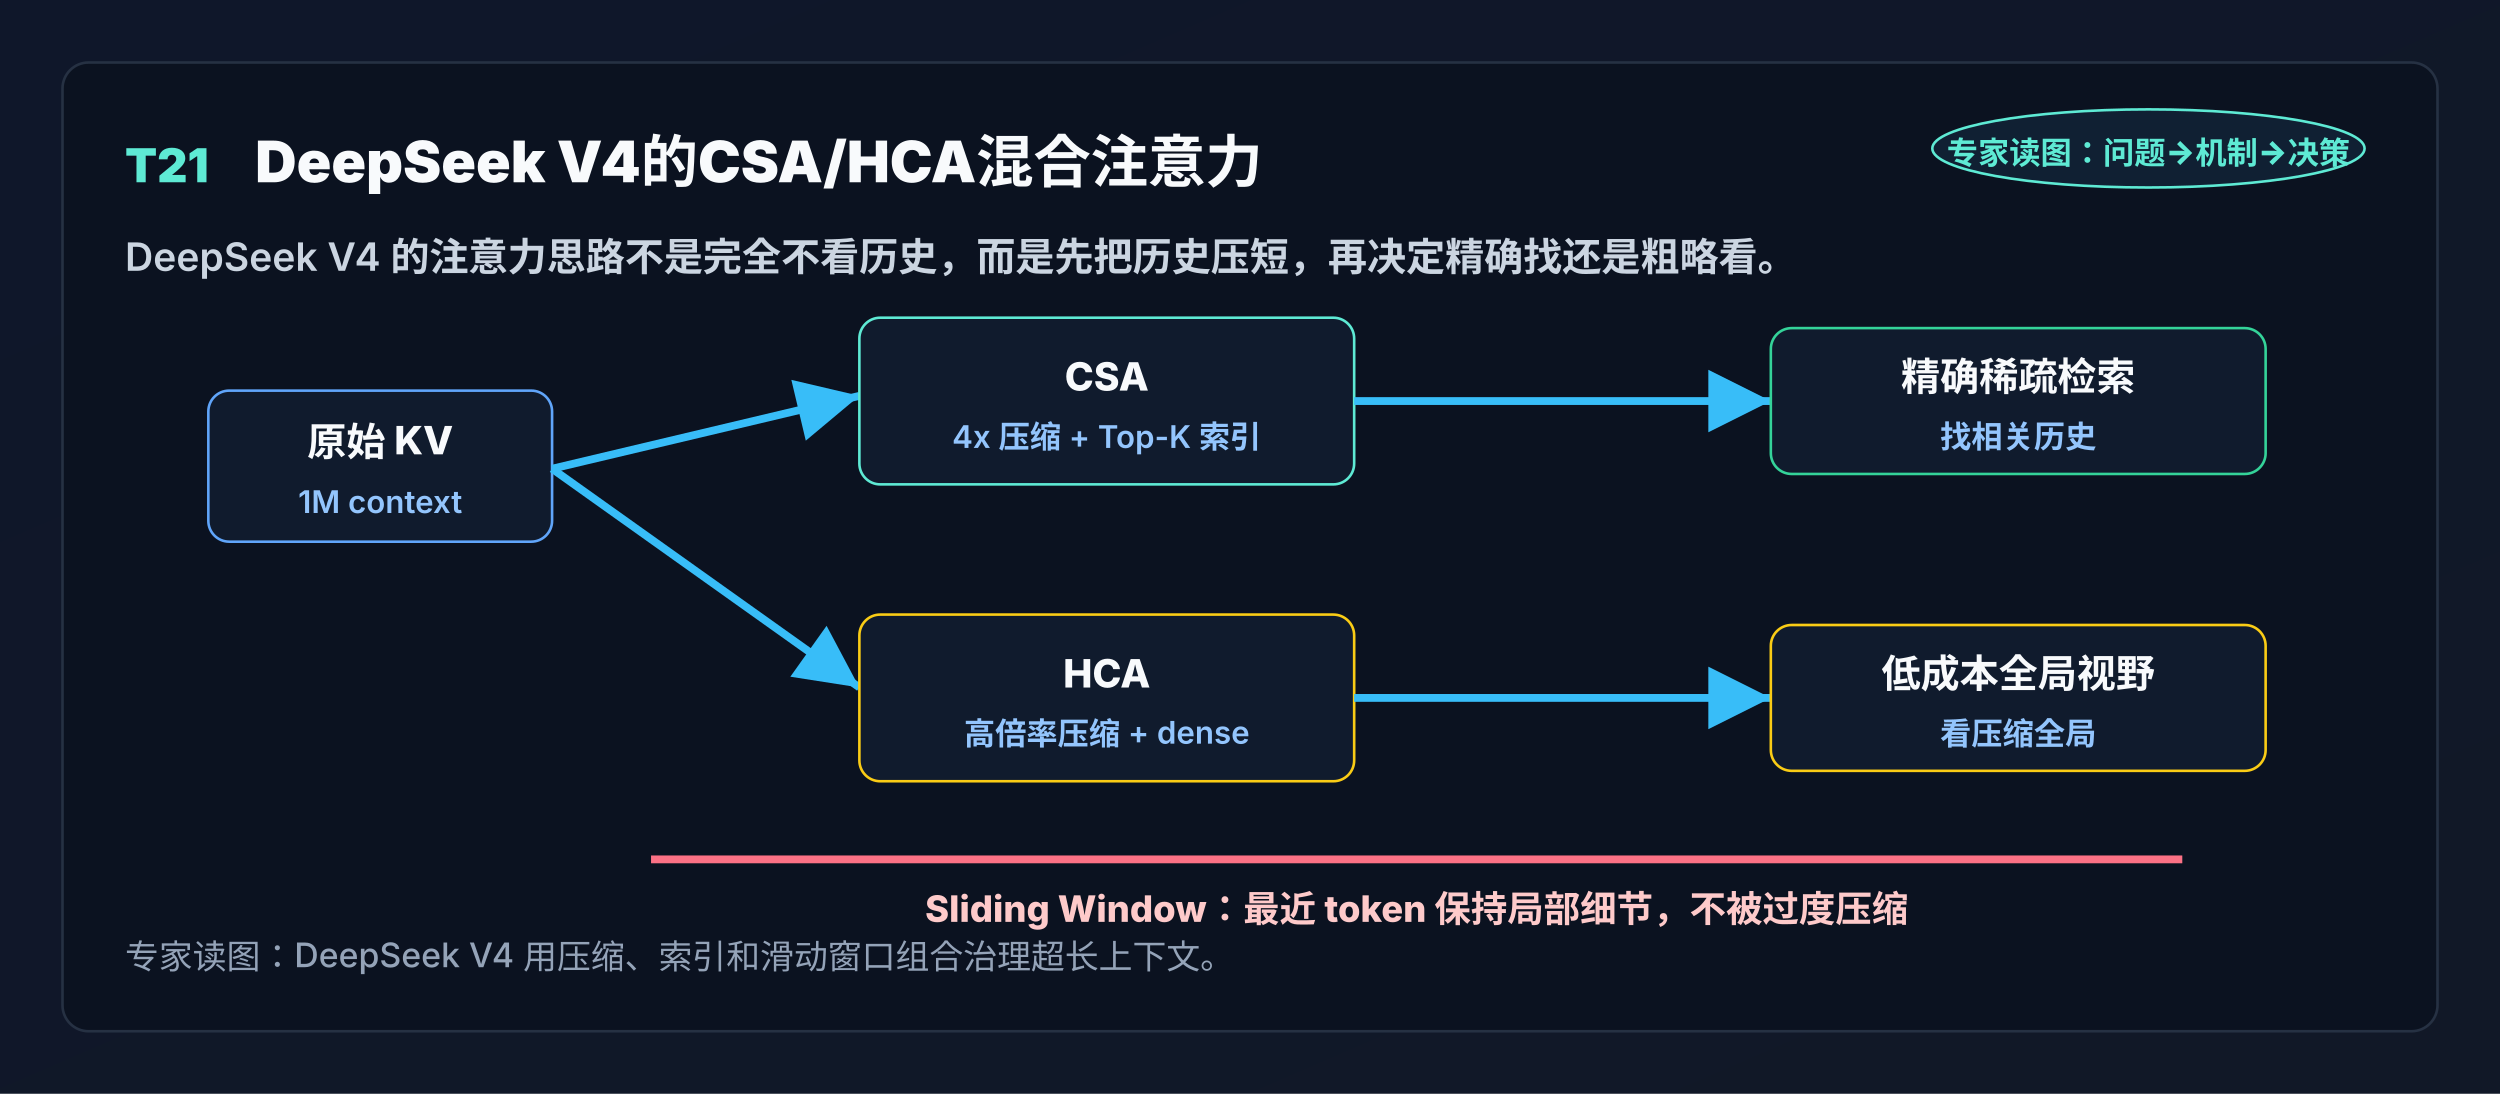
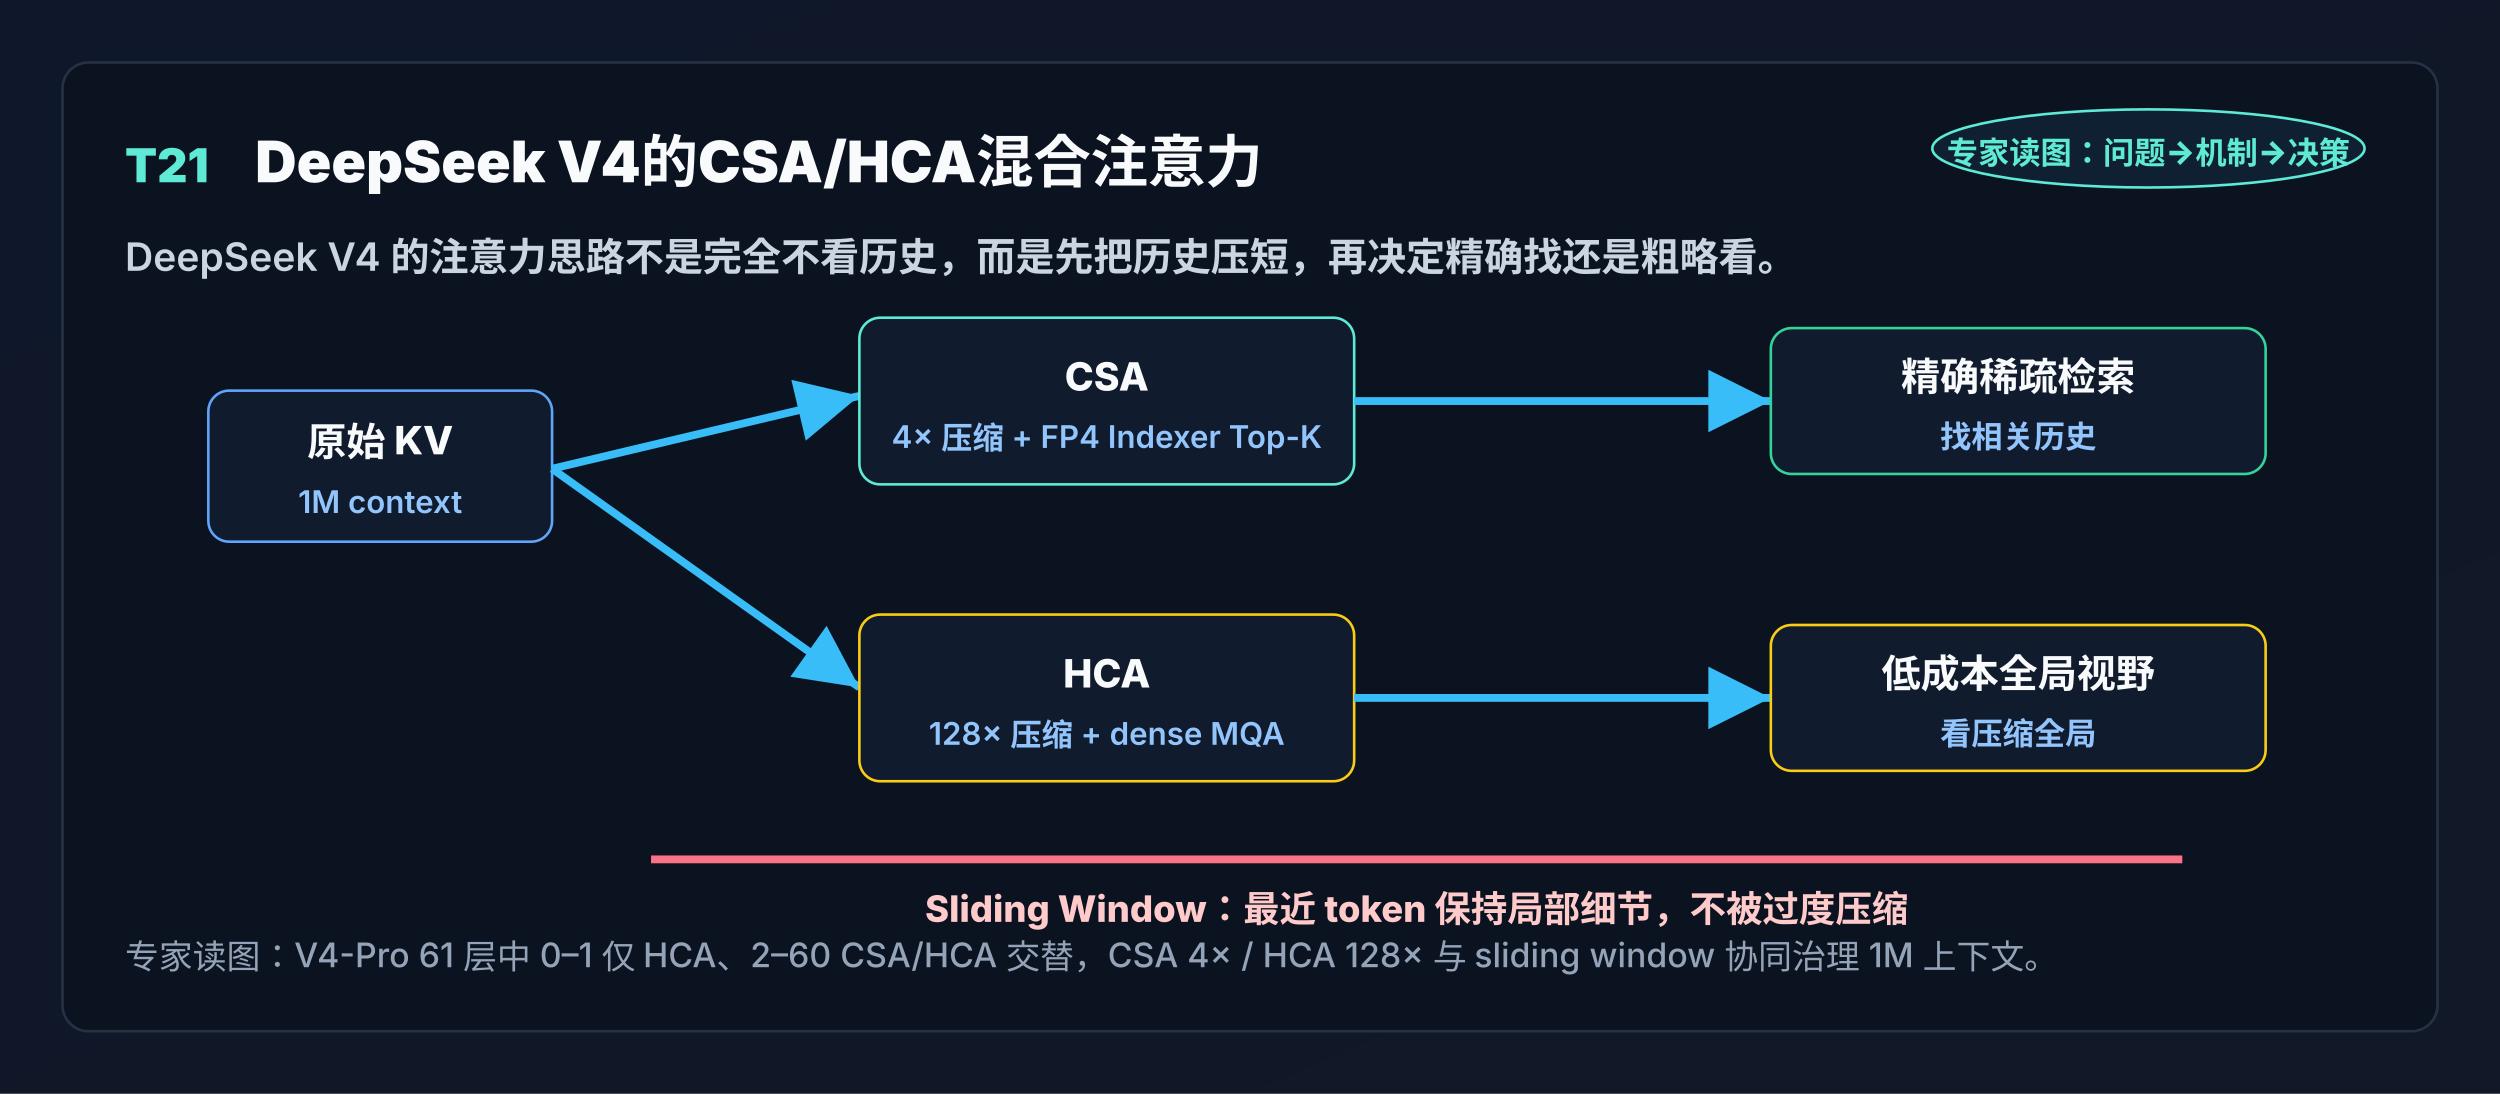
<svg xmlns="http://www.w3.org/2000/svg" width="960" height="420" viewBox="0 0 960 420" role="img" aria-labelledby="title desc">
  <defs>
    <marker id="arrow" markerWidth="12" markerHeight="12" refX="10" refY="6" orient="auto">
      <path d="M2,2 L10,6 L2,10 Z" fill="#38bdf8" />
    </marker>
    <linearGradient id="bg" x1="0" y1="0" x2="1" y2="1">
      <stop offset="0" stop-color="#0f172a" />
      <stop offset="1" stop-color="#111827" />
    </linearGradient>
  </defs>
  <rect width="960" height="420" fill="url(#bg)" />
  <rect x="24" y="24" width="912" height="372" rx="10" fill="#0b1220" stroke="#263143" />
  <text x="48" y="70" text-anchor="start" fill="#5eead4" font-size="18" font-weight="900" font-family="Inter, Microsoft YaHei, Segoe UI, sans-serif">T21</text>
  <text x="98" y="70" text-anchor="start" fill="#f8fafc" font-size="22" font-weight="900" font-family="Inter, Microsoft YaHei, Segoe UI, sans-serif">DeepSeek V4的CSA/HCA混合注意力</text>
  <text x="48" y="104" text-anchor="start" fill="#cbd5e1" font-size="15" font-weight="600" font-family="Inter, Microsoft YaHei, Segoe UI, sans-serif">DeepSeek V4 的注意力思路不是完全不看历史，而是先把历史压短，再决定精确找还是粗略看。</text>
  <rect x="742" y="42" width="166" height="30" rx="999" fill="#102033" stroke="#5eead4" opacity="1" />
  <text x="825" y="63" text-anchor="middle" fill="#5eead4" font-size="12" font-weight="900" font-family="Inter, Microsoft YaHei, Segoe UI, sans-serif">专家读图：问题→机制→决策</text>
  <rect x="80" y="150" width="132" height="58" rx="8" fill="#101b2d" stroke="#60a5fa" opacity="1" />
  <text x="146" y="175" text-anchor="middle" fill="#f8fafc" font-size="15" font-weight="800" font-family="Inter, Microsoft YaHei, Segoe UI, sans-serif">原始 KV</text>
  <text x="146" y="197" text-anchor="middle" fill="#93c5fd" font-size="12" font-weight="600" font-family="Inter, Microsoft YaHei, Segoe UI, sans-serif">1M context</text>
  <path d="M 212 180 L 330 152" stroke="#38bdf8" stroke-width="3" marker-end="url(#arrow)" fill="none" />
  <path d="M 212 180 L 330 264" stroke="#38bdf8" stroke-width="3" marker-end="url(#arrow)" fill="none" />
  <rect x="330" y="122" width="190" height="64" rx="8" fill="#101b2d" stroke="#5eead4" opacity="1" />
  <text x="425" y="150" text-anchor="middle" fill="#f8fafc" font-size="15" font-weight="800" font-family="Inter, Microsoft YaHei, Segoe UI, sans-serif">CSA</text>
-   <text x="425" y="172" text-anchor="middle" fill="#93c5fd" font-size="12" font-weight="600" font-family="Inter, Microsoft YaHei, Segoe UI, sans-serif">4x 压缩 + Top-K 索引</text>
+   <text x="425" y="172" text-anchor="middle" fill="#93c5fd" font-size="12" font-weight="600" font-family="Inter, Microsoft YaHei, Segoe UI, sans-serif">4× 压缩 + FP4 Indexer Top-K</text>
  <rect x="330" y="236" width="190" height="64" rx="8" fill="#101b2d" stroke="#facc15" opacity="1" />
  <text x="425" y="264" text-anchor="middle" fill="#f8fafc" font-size="15" font-weight="800" font-family="Inter, Microsoft YaHei, Segoe UI, sans-serif">HCA</text>
-   <text x="425" y="286" text-anchor="middle" fill="#93c5fd" font-size="12" font-weight="600" font-family="Inter, Microsoft YaHei, Segoe UI, sans-serif">高倍率压缩 + dense</text>
+   <text x="425" y="286" text-anchor="middle" fill="#93c5fd" font-size="12" font-weight="600" font-family="Inter, Microsoft YaHei, Segoe UI, sans-serif">128× 压缩 + dense MQA</text>
  <path d="M 520 154 L 680 154" stroke="#38bdf8" stroke-width="3" marker-end="url(#arrow)" fill="none" />
  <path d="M 520 268 L 680 268" stroke="#38bdf8" stroke-width="3" marker-end="url(#arrow)" fill="none" />
  <rect x="680" y="126" width="190" height="56" rx="8" fill="#101b2d" stroke="#34d399" opacity="1" />
  <text x="775" y="150" text-anchor="middle" fill="#f8fafc" font-size="15" font-weight="800" font-family="Inter, Microsoft YaHei, Segoe UI, sans-serif">精确稀疏检索</text>
  <text x="775" y="172" text-anchor="middle" fill="#93c5fd" font-size="12" font-weight="600" font-family="Inter, Microsoft YaHei, Segoe UI, sans-serif">找相关历史</text>
  <rect x="680" y="240" width="190" height="56" rx="8" fill="#101b2d" stroke="#facc15" opacity="1" />
  <text x="775" y="264" text-anchor="middle" fill="#f8fafc" font-size="15" font-weight="800" font-family="Inter, Microsoft YaHei, Segoe UI, sans-serif">低成本全局视野</text>
  <text x="775" y="286" text-anchor="middle" fill="#93c5fd" font-size="12" font-weight="600" font-family="Inter, Microsoft YaHei, Segoe UI, sans-serif">看压缩全局</text>
  <path d="M 250 330 L 838 330" stroke="#fb7185" stroke-width="3" fill="none" />
  <text x="544" y="354" text-anchor="middle" fill="#fecaca" font-size="14" font-weight="800" font-family="Inter, Microsoft YaHei, Segoe UI, sans-serif">Sliding Window：最近 token 保持局部细节，不被过度压缩</text>
-   <text x="48" y="372" text-anchor="start" fill="#94a3b8" font-size="13" font-weight="500" font-family="Inter, Microsoft YaHei, Segoe UI, sans-serif">专家读图：DeepSeek V4 用压缩、索引和滑动窗口组合治理超长上下文。</text>
+   <text x="48" y="372" text-anchor="start" fill="#94a3b8" font-size="13" font-weight="500" font-family="Inter, Microsoft YaHei, Segoe UI, sans-serif">专家读图：V4-Pro 61 层中 0–1 仅 HCA、2–60 CSA/HCA 交替，CSA 4× / HCA 128× 与 sliding window 协同治理 1M 上下文。</text>
</svg>
